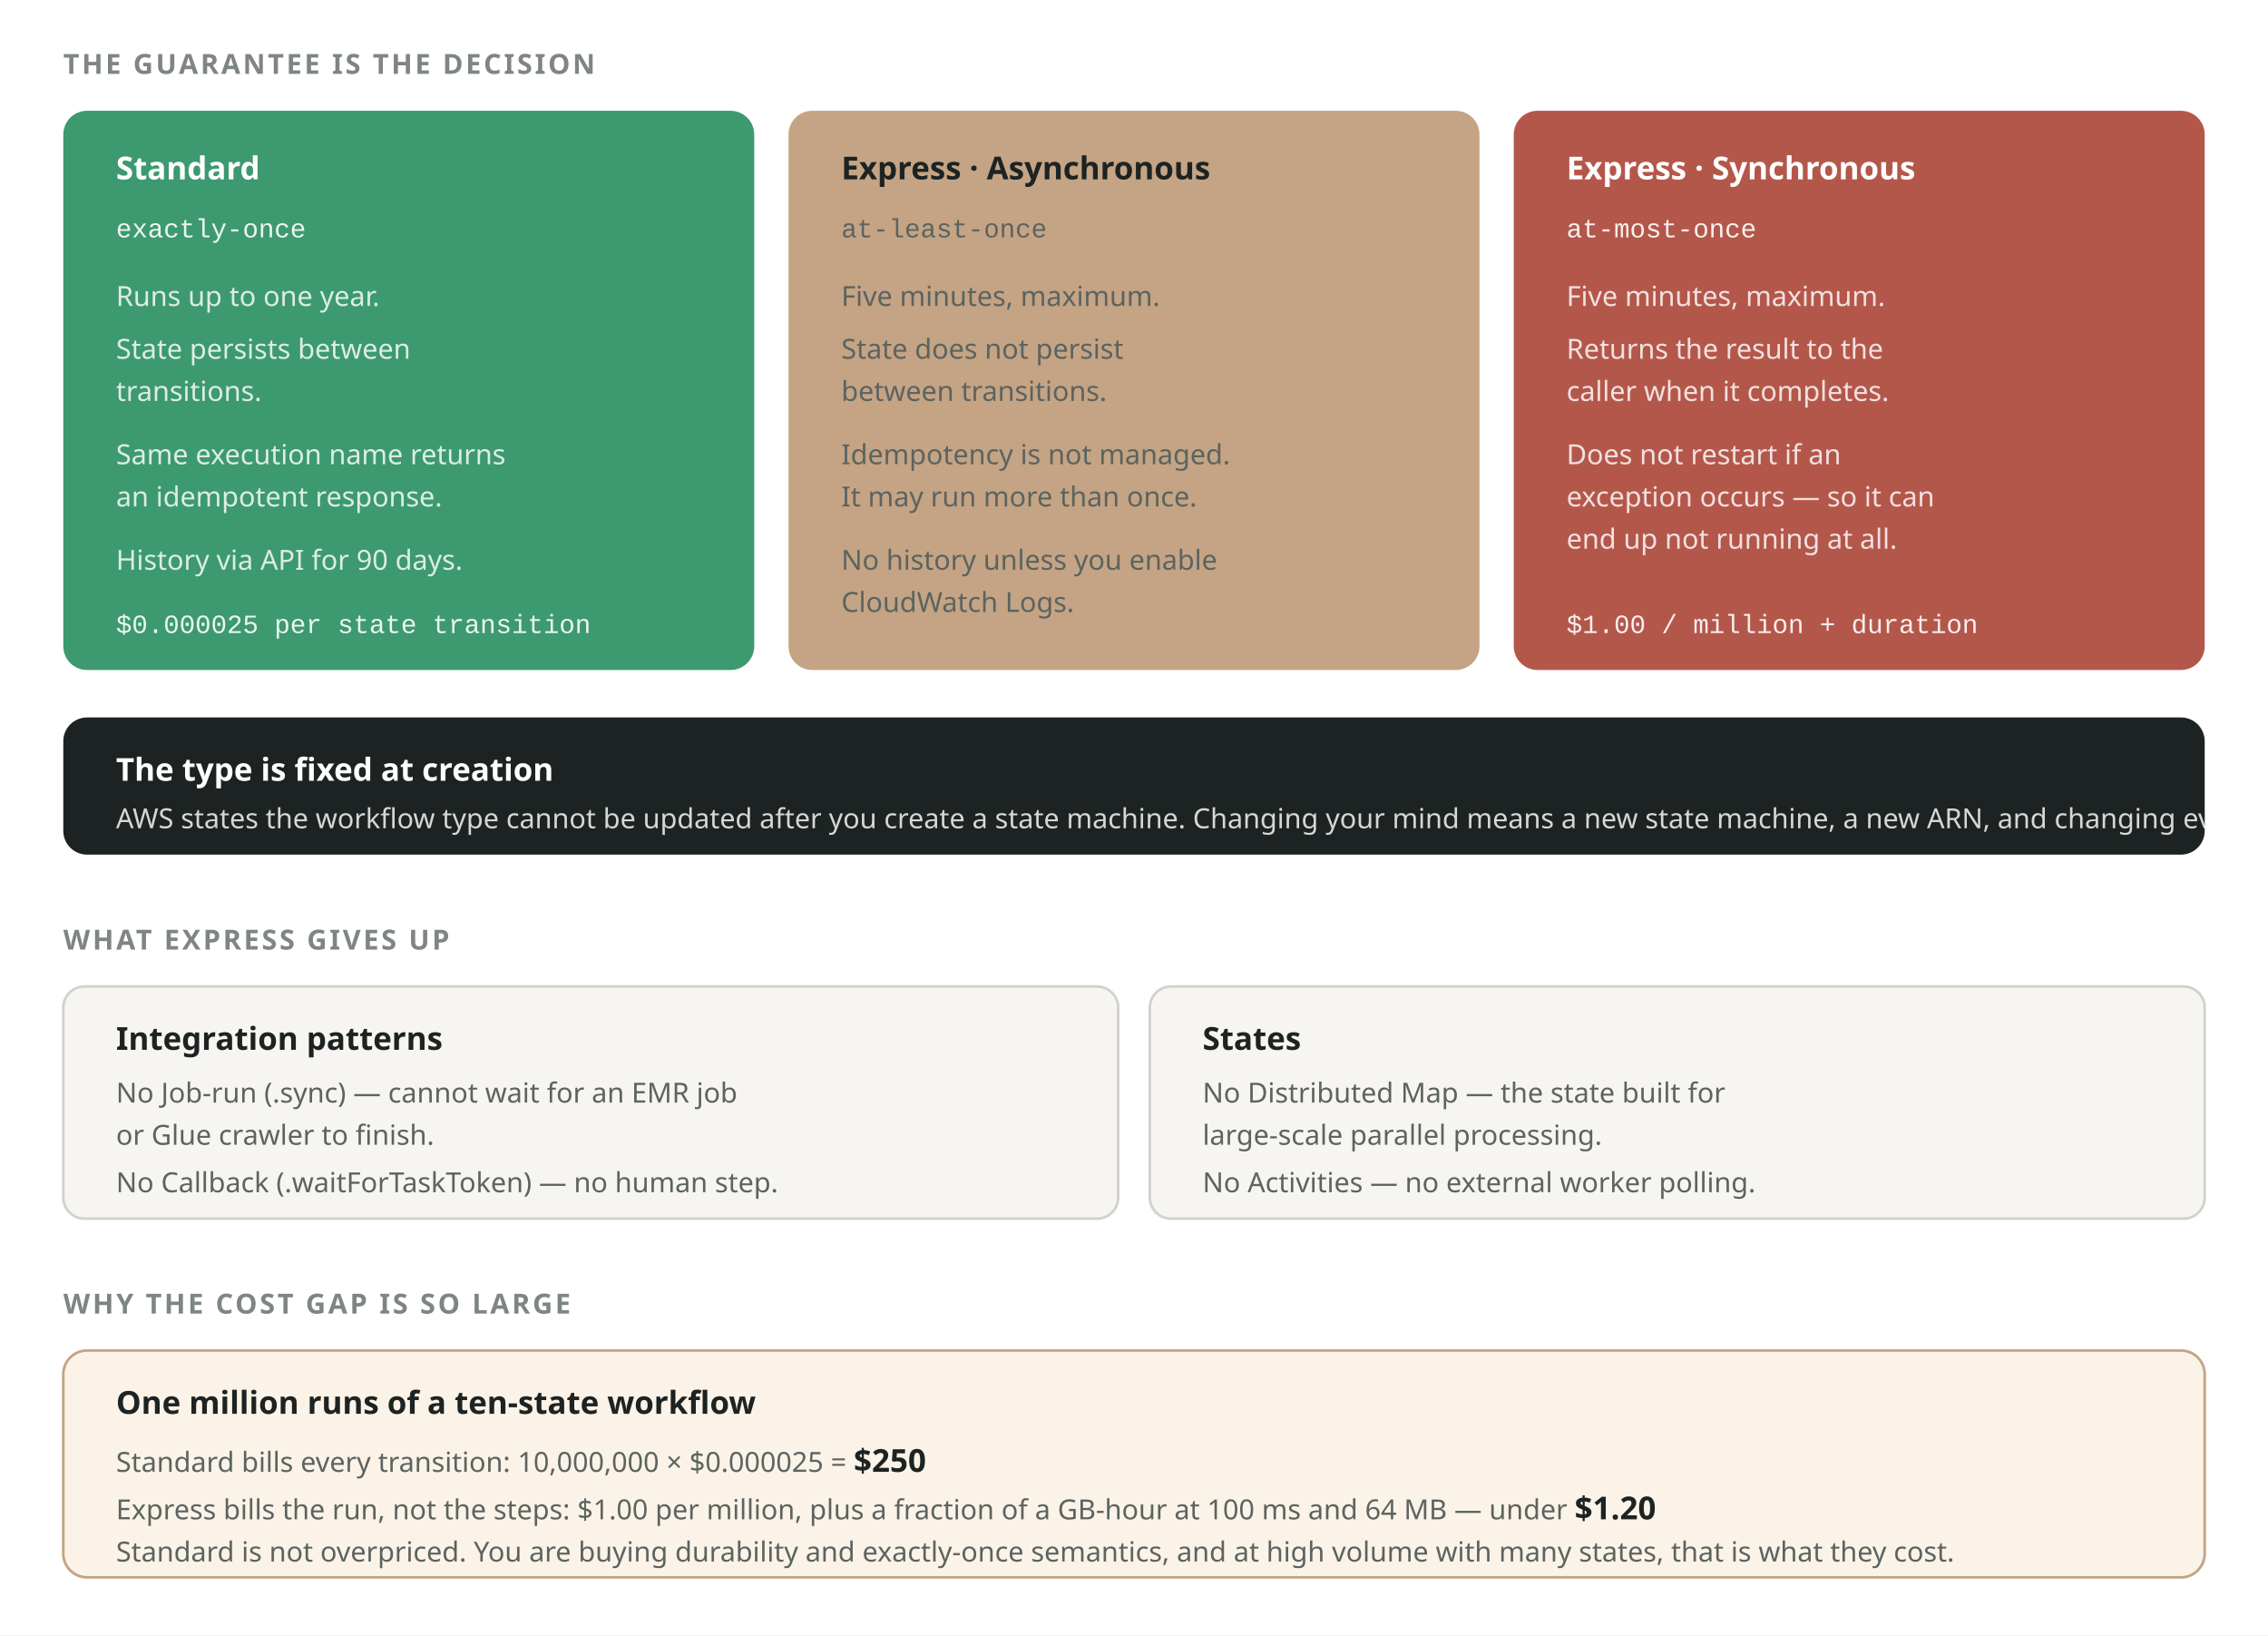
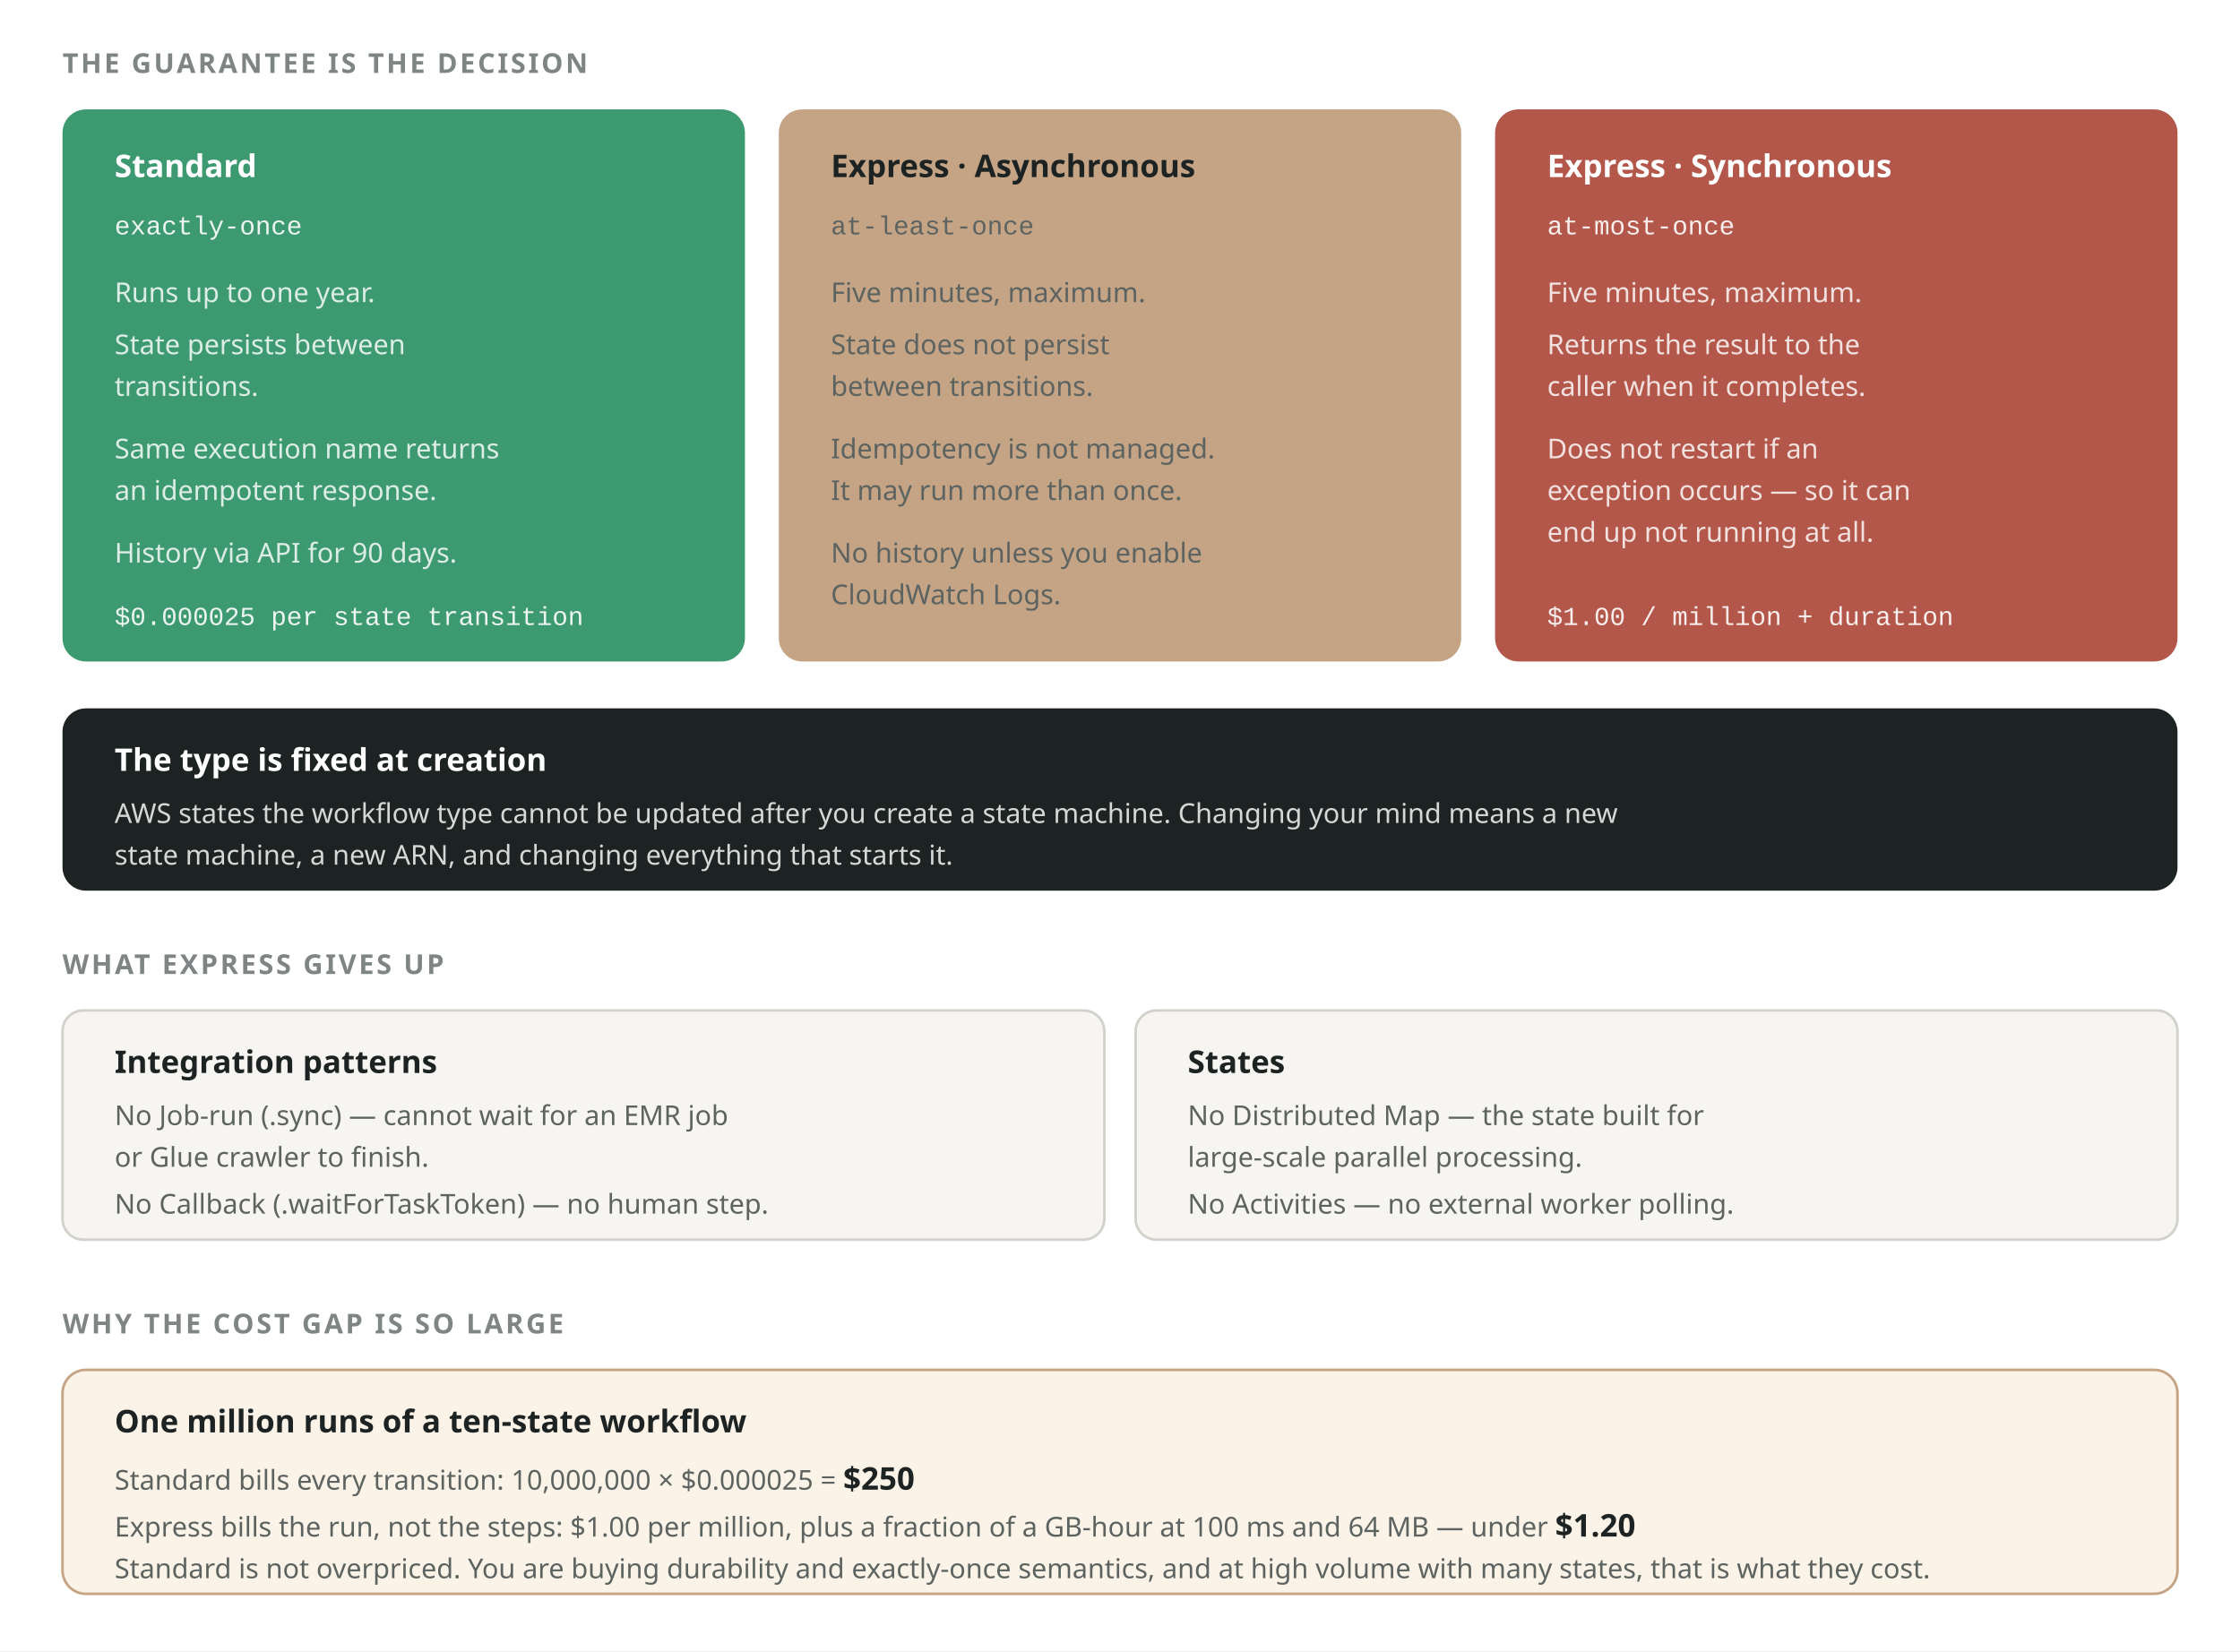
- <svg xmlns="http://www.w3.org/2000/svg" viewBox="0 0 860 620" style="width:100%;max-width:860px;" role="img" aria-labelledby="t d">
+ <svg xmlns="http://www.w3.org/2000/svg" viewBox="0 0 860 634" style="width:100%;max-width:860px;" role="img" aria-labelledby="t d">
  <defs>
    <style>
      .lbl{font:600 12px 'DM Sans',system-ui,sans-serif;fill:#fff}
      .sub{font:400 10.5px 'DM Sans',system-ui,sans-serif;fill:rgba(255,255,255,.82)}
      .dark{font:600 12px 'DM Sans',system-ui,sans-serif;fill:#1D2322}
      .darksub{font:400 10.5px 'DM Sans',system-ui,sans-serif;fill:#5c6360}
      .hdr{font:700 10.5px 'DM Sans',system-ui,sans-serif;fill:#7E8584;letter-spacing:.09em}
      .mono{font:400 10px 'Courier New',monospace;fill:#5c6360}
      .monow{font:400 10px 'Courier New',monospace;fill:rgba(255,255,255,.9)}
    </style>
  </defs>
-   <rect width="860" height="620" fill="#ffffff" />
+   <rect width="860" height="634" fill="#ffffff" />
  <text x="24" y="28" class="hdr">THE GUARANTEE IS THE DECISION</text>
  <rect x="24" y="42" width="262" height="212" rx="9" fill="#3D9970" />
  <text x="44" y="68" class="lbl">Standard</text>
  <text x="44" y="90" class="monow">exactly-once</text>
  <text x="44" y="116" class="sub">Runs up to one year.</text>
  <text x="44" y="136" class="sub">State persists between</text>
  <text x="44" y="152" class="sub">transitions.</text>
  <text x="44" y="176" class="sub">Same execution name returns</text>
  <text x="44" y="192" class="sub">an idempotent response.</text>
  <text x="44" y="216" class="sub">History via API for 90 days.</text>
  <text x="44" y="240" class="monow">$0.000025 per state transition</text>
  <rect x="299" y="42" width="262" height="212" rx="9" fill="#C4A484" />
  <text x="319" y="68" class="dark">Express · Asynchronous</text>
  <text x="319" y="90" class="mono">at-least-once</text>
  <text x="319" y="116" class="darksub">Five minutes, maximum.</text>
  <text x="319" y="136" class="darksub">State does not persist</text>
  <text x="319" y="152" class="darksub">between transitions.</text>
  <text x="319" y="176" class="darksub">Idempotency is not managed.</text>
  <text x="319" y="192" class="darksub">It may run more than once.</text>
  <text x="319" y="216" class="darksub">No history unless you enable</text>
  <text x="319" y="232" class="darksub">CloudWatch Logs.</text>
  <rect x="574" y="42" width="262" height="212" rx="9" fill="#B4574B" />
  <text x="594" y="68" class="lbl">Express · Synchronous</text>
  <text x="594" y="90" class="monow">at-most-once</text>
  <text x="594" y="116" class="sub">Five minutes, maximum.</text>
  <text x="594" y="136" class="sub">Returns the result to the</text>
  <text x="594" y="152" class="sub">caller when it completes.</text>
  <text x="594" y="176" class="sub">Does not restart if an</text>
  <text x="594" y="192" class="sub">exception occurs — so it can</text>
  <text x="594" y="208" class="sub">end up not running at all.</text>
  <text x="594" y="240" class="monow">$1.00 / million + duration</text>
-   <rect x="24" y="272" width="812" height="52" rx="9" fill="#1D2322" />
+   <rect x="24" y="272" width="812" height="70" rx="9" fill="#1D2322" />
  <text x="44" y="296" class="lbl">The type is fixed at creation</text>
-   <text x="44" y="314" class="sub">AWS states the workflow type cannot be updated after you create a state machine. Changing your mind means a new state machine, a new ARN, and changing everything that starts it.</text>
-   <text x="24" y="360" class="hdr">WHAT EXPRESS GIVES UP</text>
-   <rect x="24" y="374" width="400" height="88" rx="8" fill="#F7F5F1" stroke="#D2D2CB" />
-   <text x="44" y="398" class="dark">Integration patterns</text>
-   <text x="44" y="418" class="darksub">No Job-run (.sync) — cannot wait for an EMR job</text>
-   <text x="44" y="434" class="darksub">or Glue crawler to finish.</text>
-   <text x="44" y="452" class="darksub">No Callback (.waitForTaskToken) — no human step.</text>
-   <rect x="436" y="374" width="400" height="88" rx="8" fill="#F7F5F1" stroke="#D2D2CB" />
-   <text x="456" y="398" class="dark">States</text>
-   <text x="456" y="418" class="darksub">No Distributed Map — the state built for</text>
-   <text x="456" y="434" class="darksub">large-scale parallel processing.</text>
-   <text x="456" y="452" class="darksub">No Activities — no external worker polling.</text>
-   <text x="24" y="498" class="hdr">WHY THE COST GAP IS SO LARGE</text>
-   <rect x="24" y="512" width="812" height="86" rx="9" fill="#FBF3E8" stroke="#C4A484" />
-   <text x="44" y="536" class="dark">One million runs of a ten-state workflow</text>
-   <text x="44" y="558" class="darksub">Standard bills every transition: 10,000,000 × $0.000025 = <tspan class="dark">$250</tspan>
+   <text x="44" y="316" class="sub">AWS states the workflow type cannot be updated after you create a state machine. Changing your mind means a new</text>
+   <text x="44" y="332" class="sub">state machine, a new ARN, and changing everything that starts it.</text>
+   <text x="24" y="374" class="hdr">WHAT EXPRESS GIVES UP</text>
+   <rect x="24" y="388" width="400" height="88" rx="8" fill="#F7F5F1" stroke="#D2D2CB" />
+   <text x="44" y="412" class="dark">Integration patterns</text>
+   <text x="44" y="432" class="darksub">No Job-run (.sync) — cannot wait for an EMR job</text>
+   <text x="44" y="448" class="darksub">or Glue crawler to finish.</text>
+   <text x="44" y="466" class="darksub">No Callback (.waitForTaskToken) — no human step.</text>
+   <rect x="436" y="388" width="400" height="88" rx="8" fill="#F7F5F1" stroke="#D2D2CB" />
+   <text x="456" y="412" class="dark">States</text>
+   <text x="456" y="432" class="darksub">No Distributed Map — the state built for</text>
+   <text x="456" y="448" class="darksub">large-scale parallel processing.</text>
+   <text x="456" y="466" class="darksub">No Activities — no external worker polling.</text>
+   <text x="24" y="512" class="hdr">WHY THE COST GAP IS SO LARGE</text>
+   <rect x="24" y="526" width="812" height="86" rx="9" fill="#FBF3E8" stroke="#C4A484" />
+   <text x="44" y="550" class="dark">One million runs of a ten-state workflow</text>
+   <text x="44" y="572" class="darksub">Standard bills every transition: 10,000,000 × $0.000025 = <tspan class="dark">$250</tspan>
  </text>
-   <text x="44" y="576" class="darksub">Express bills the run, not the steps: $1.00 per million, plus a fraction of a GB-hour at 100 ms and 64 MB — under <tspan class="dark">$1.20</tspan>
+   <text x="44" y="590" class="darksub">Express bills the run, not the steps: $1.00 per million, plus a fraction of a GB-hour at 100 ms and 64 MB — under <tspan class="dark">$1.20</tspan>
  </text>
-   <text x="44" y="592" class="darksub">Standard is not overpriced. You are buying durability and exactly-once semantics, and at high volume with many states, that is what they cost.</text>
+   <text x="44" y="606" class="darksub">Standard is not overpriced. You are buying durability and exactly-once semantics, and at high volume with many states, that is what they cost.</text>
</svg>
